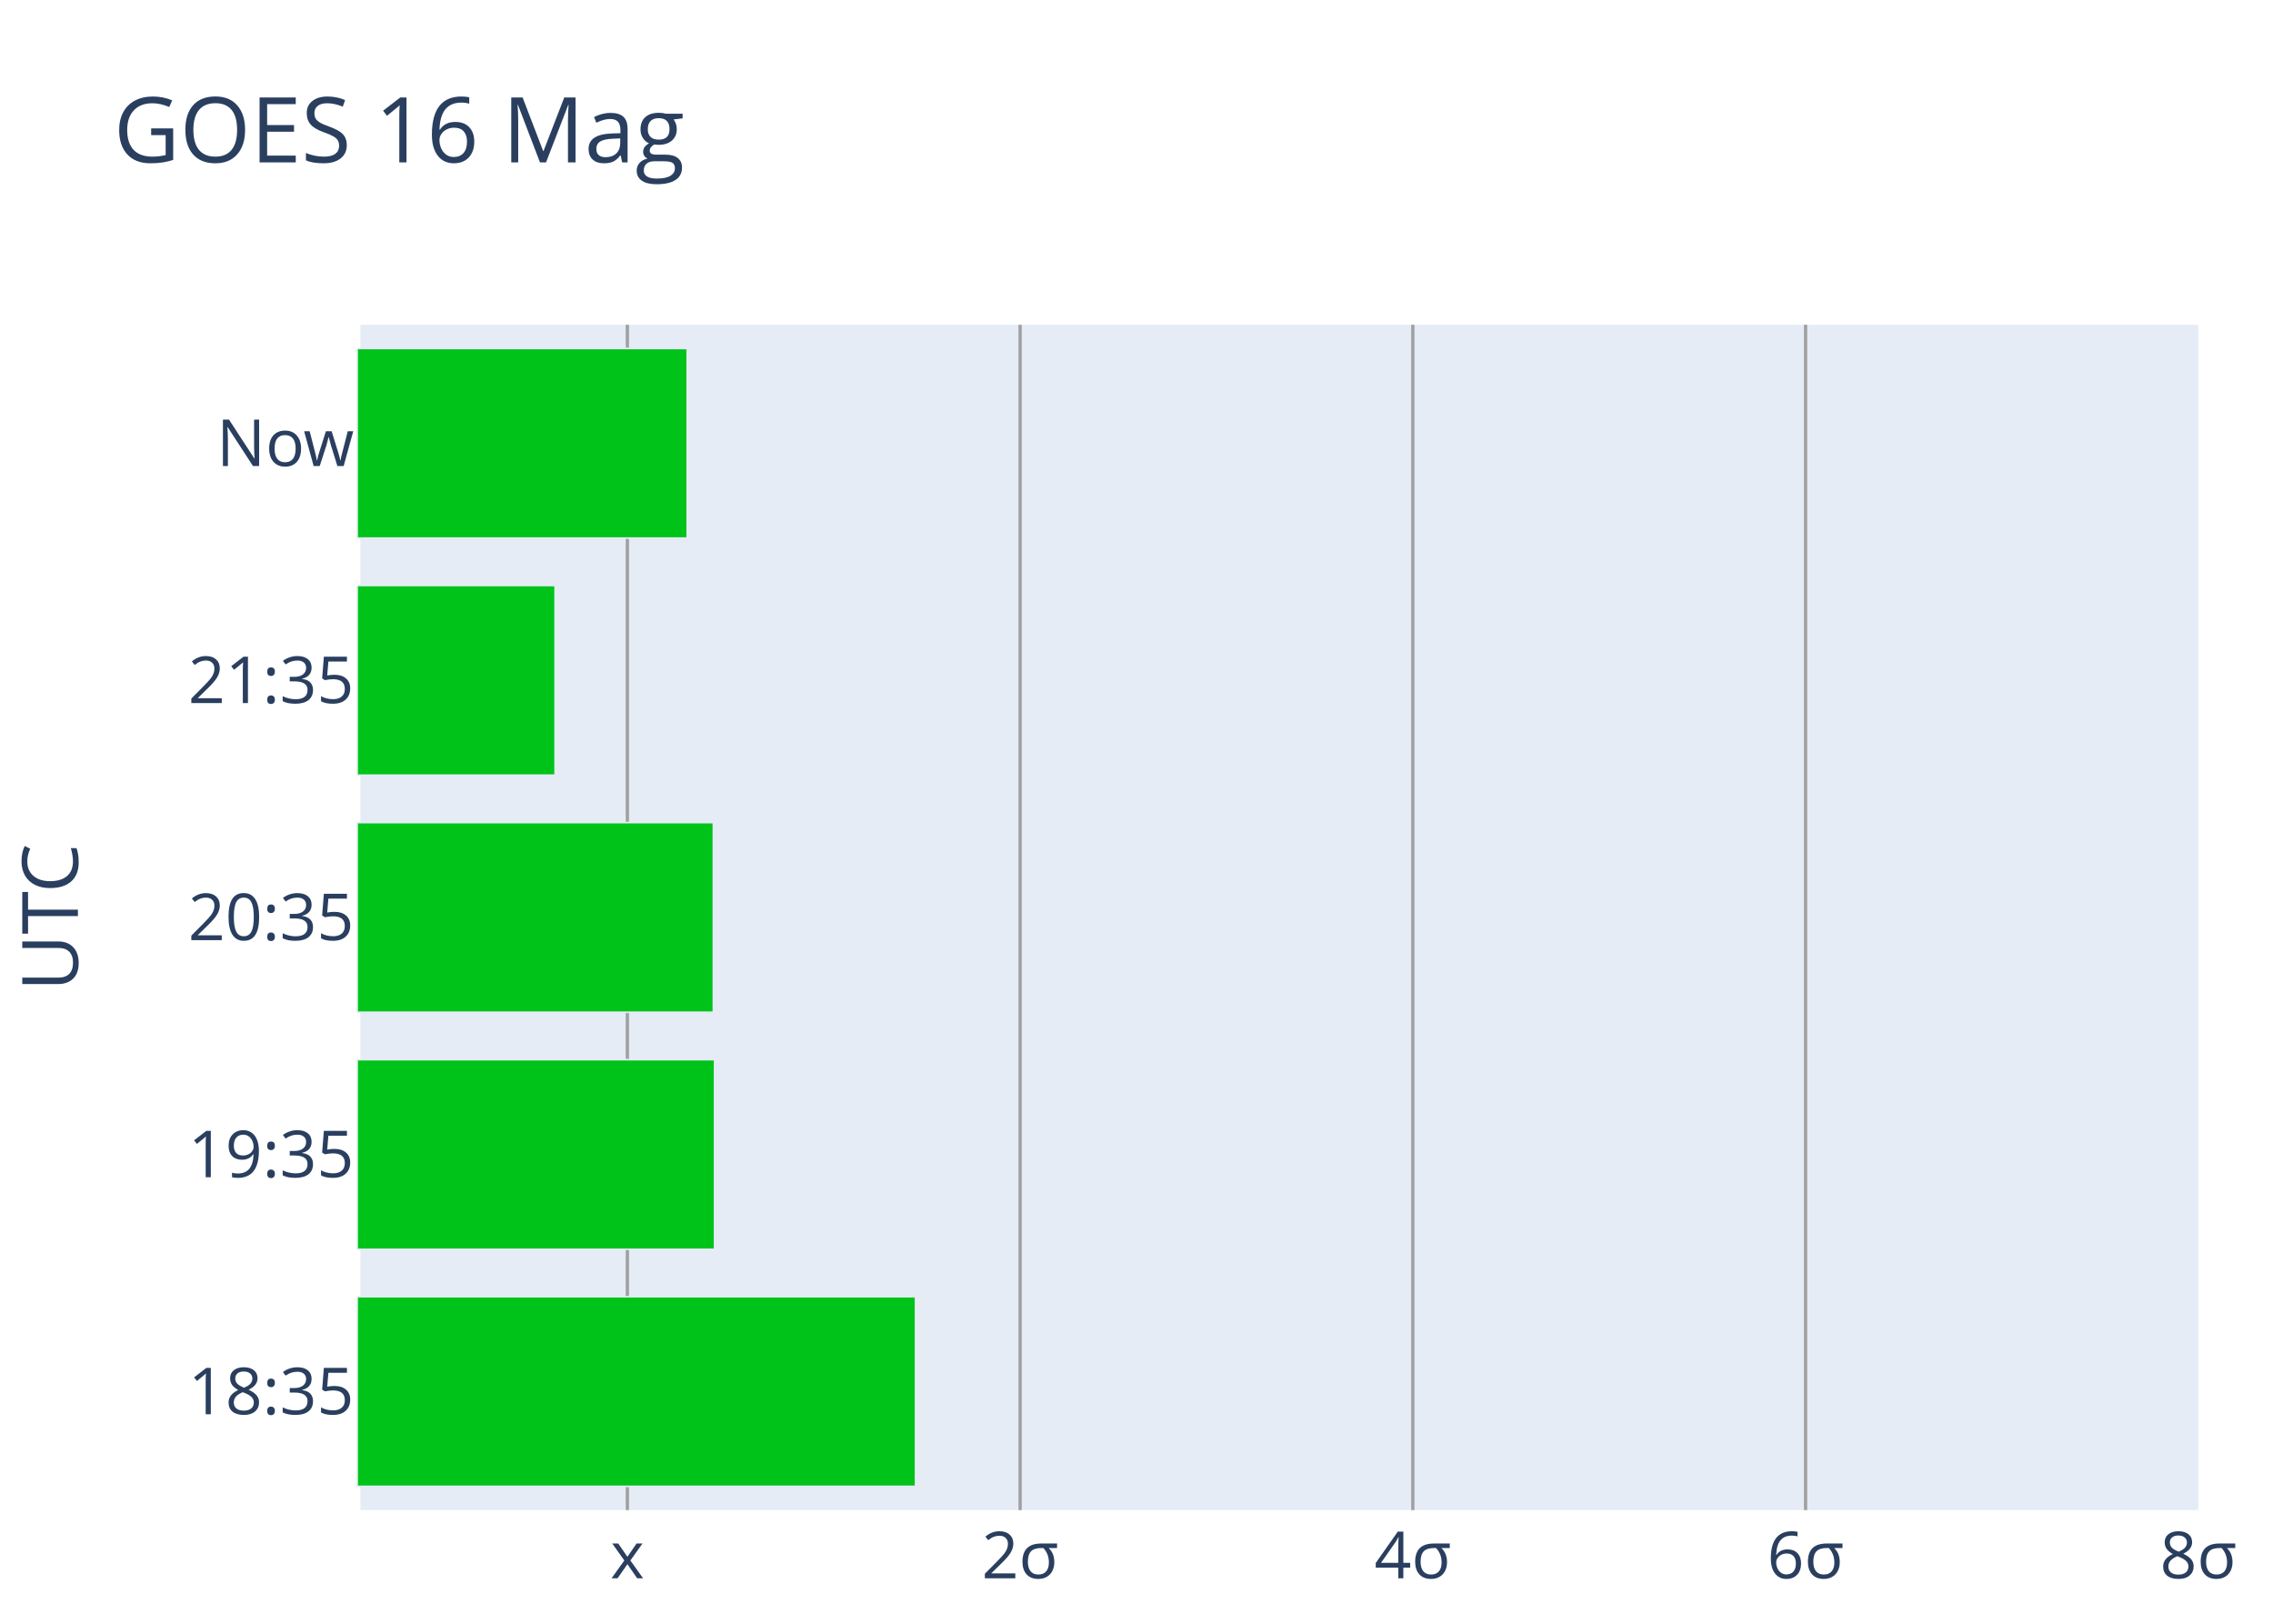
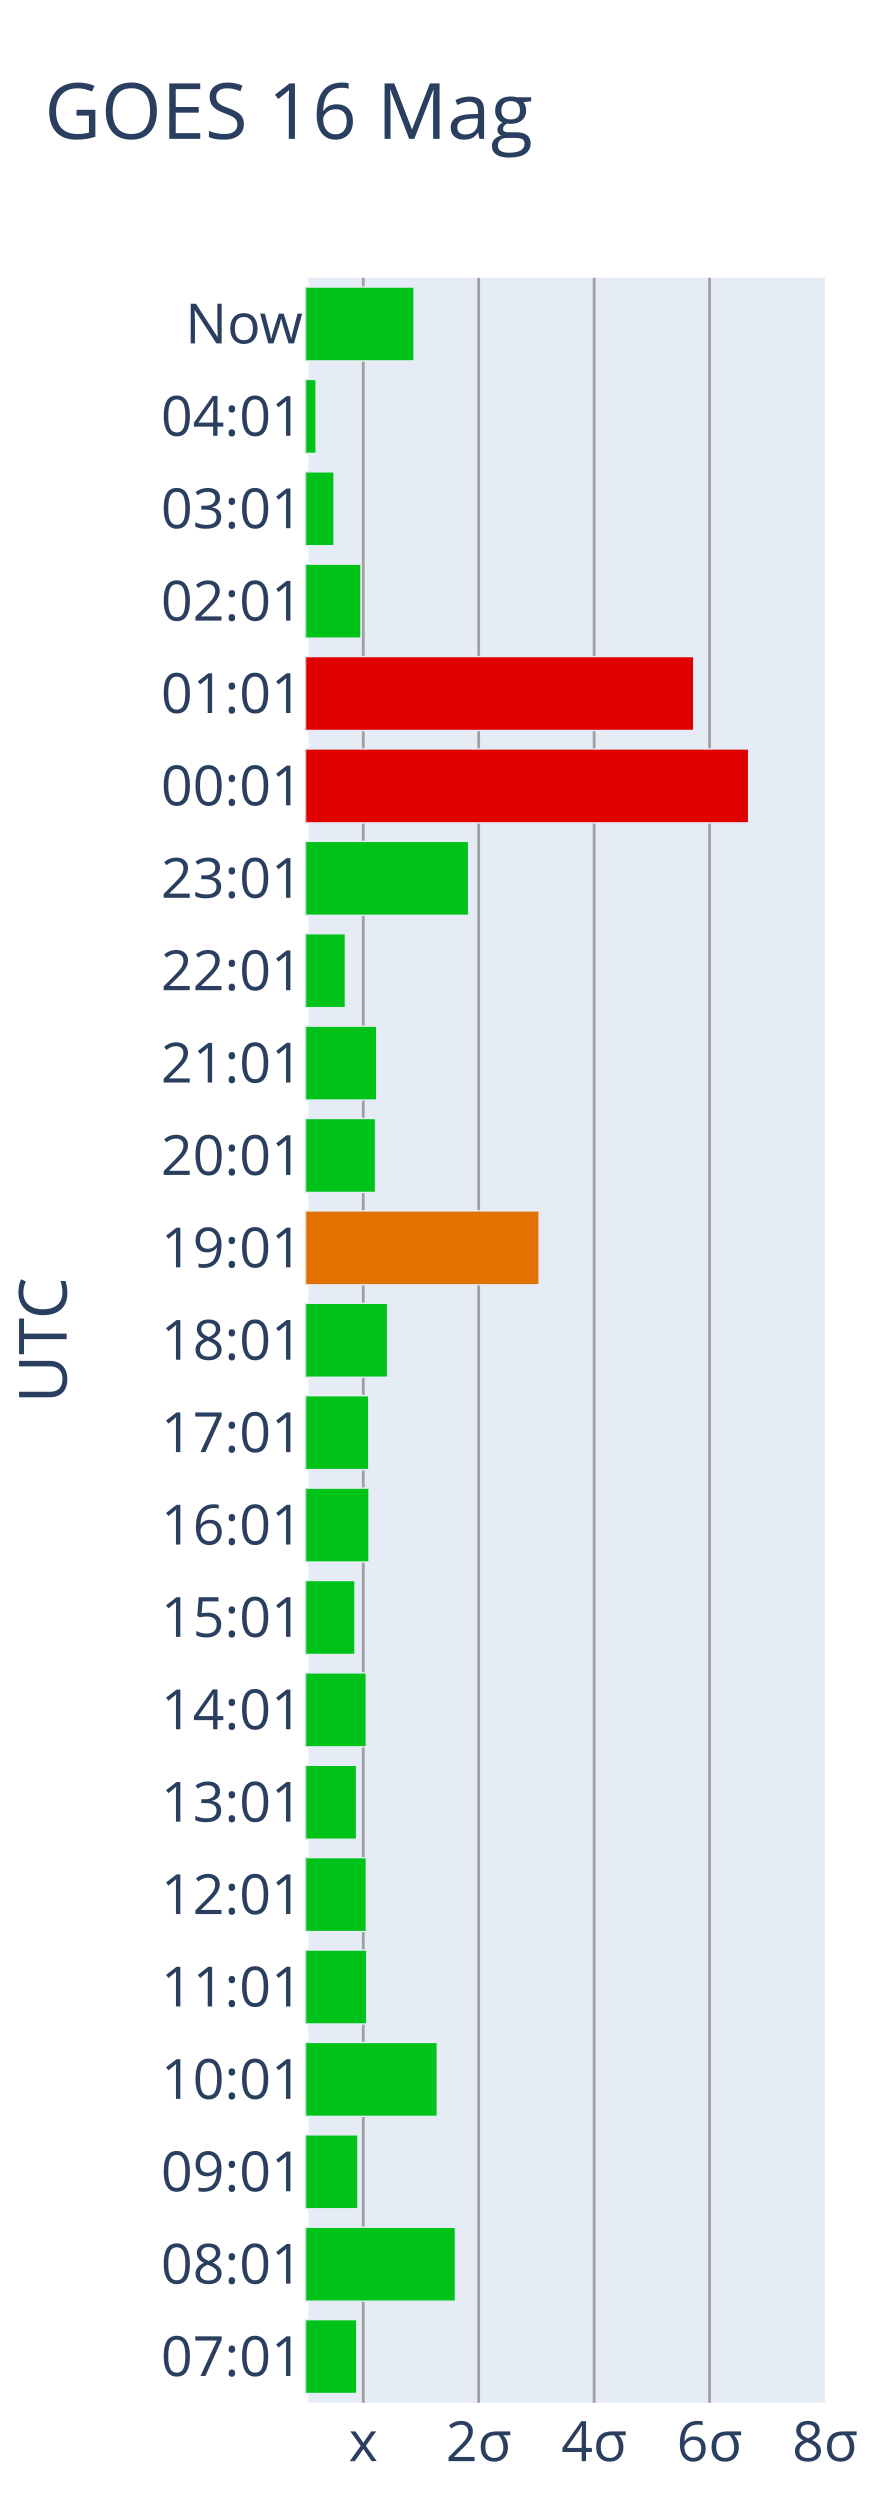
- <svg xmlns="http://www.w3.org/2000/svg" class="main-svg" width="700" height="500" style="" viewBox="0 0 700 500">
-   <rect x="0" y="0" width="700" height="500" style="fill: rgb(255, 255, 255); fill-opacity: 1;" />
-   <defs id="defs-9f70d0">
+ <svg xmlns="http://www.w3.org/2000/svg" class="main-svg" width="320" height="900" style="" viewBox="0 0 320 900">
+   <rect x="0" y="0" width="320" height="900" style="fill: rgb(255, 255, 255); fill-opacity: 1;" />
+   <defs id="defs-b5f7f6">
    <g class="clips">
-       <clipPath id="clip9f70d0xyplot" class="plotclip">
-         <rect width="567" height="365" />
-       </clipPath>
-       <clipPath class="axesclip" id="clip9f70d0x">
-         <rect x="110" y="0" width="567" height="500" />
-       </clipPath>
-       <clipPath class="axesclip" id="clip9f70d0y">
-         <rect x="0" y="100" width="700" height="365" />
-       </clipPath>
-       <clipPath class="axesclip" id="clip9f70d0xy">
-         <rect x="110" y="100" width="567" height="365" />
+       <clipPath id="clipb5f7f6xyplot" class="plotclip">
+         <rect width="187" height="765" />
+       </clipPath>
+       <clipPath class="axesclip" id="clipb5f7f6x">
+         <rect x="110" y="0" width="187" height="900" />
+       </clipPath>
+       <clipPath class="axesclip" id="clipb5f7f6y">
+         <rect x="0" y="100" width="320" height="765" />
+       </clipPath>
+       <clipPath class="axesclip" id="clipb5f7f6xy">
+         <rect x="110" y="100" width="187" height="765" />
      </clipPath>
    </g>
    <g class="gradients" />
  </defs>
  <g class="bglayer">
-     <rect class="bg" x="110" y="100" width="567" height="365" style="fill: rgb(229, 236, 246); fill-opacity: 1; stroke-width: 0;" />
+     <rect class="bg" x="110" y="100" width="187" height="765" style="fill: rgb(229, 236, 246); fill-opacity: 1; stroke-width: 0;" />
  </g>
  <g class="layer-below">
    <g class="imagelayer" />
    <g class="shapelayer" />
  </g>
  <g class="cartesianlayer">
    <g class="subplot xy">
      <g class="layer-subplot">
        <g class="shapelayer" />
        <g class="imagelayer" />
      </g>
      <g class="gridlayer">
        <g class="x">
-           <path class="xgrid crisp" transform="translate(193.21,0)" d="M0,100v365" style="stroke: rgb(160, 160, 160); stroke-opacity: 1; stroke-width: 1px;" />
-           <path class="xgrid crisp" transform="translate(314.16,0)" d="M0,100v365" style="stroke: rgb(160, 160, 160); stroke-opacity: 1; stroke-width: 1px;" />
-           <path class="xgrid crisp" transform="translate(435.1,0)" d="M0,100v365" style="stroke: rgb(160, 160, 160); stroke-opacity: 1; stroke-width: 1px;" />
-           <path class="xgrid crisp" transform="translate(556.05,0)" d="M0,100v365" style="stroke: rgb(160, 160, 160); stroke-opacity: 1; stroke-width: 1px;" />
+           <path class="xgrid crisp" transform="translate(130.78,0)" d="M0,100v765" style="stroke: rgb(160, 160, 160); stroke-opacity: 1; stroke-width: 1px;" />
+           <path class="xgrid crisp" transform="translate(172.33,0)" d="M0,100v765" style="stroke: rgb(160, 160, 160); stroke-opacity: 1; stroke-width: 1px;" />
+           <path class="xgrid crisp" transform="translate(213.89,0)" d="M0,100v765" style="stroke: rgb(160, 160, 160); stroke-opacity: 1; stroke-width: 1px;" />
+           <path class="xgrid crisp" transform="translate(255.44,0)" d="M0,100v765" style="stroke: rgb(160, 160, 160); stroke-opacity: 1; stroke-width: 1px;" />
        </g>
        <g class="y" />
      </g>
      <g class="zerolinelayer">
-         <path class="xzl zl crisp" transform="translate(110,0)" d="M0,100v365" style="stroke: rgb(255, 255, 255); stroke-opacity: 1; stroke-width: 2px;" />
+         <path class="xzl zl crisp" transform="translate(110,0)" d="M0,100v765" style="stroke: rgb(255, 255, 255); stroke-opacity: 1; stroke-width: 2px;" />
      </g>
      <path class="xlines-below" />
      <path class="ylines-below" />
      <g class="overlines-below" />
      <g class="xaxislayer-below" />
      <g class="yaxislayer-below" />
      <g class="overaxes-below" />
-       <g class="plot" transform="translate(110,100)" clip-path="url('#clip9f70d0xyplot')">
+       <g class="plot" transform="translate(110,100)" clip-path="url('#clipb5f7f6xyplot')">
        <g class="barlayer mlayer">
          <g class="trace bars" style="opacity: 1;">
            <g class="points">
              <g class="point">
-                 <path d="M0,357.7V299.3H171.95V357.7Z" style="vector-effect: non-scaling-stroke; opacity: 1; stroke-width: 0.5px; fill: rgb(0, 195, 26); fill-opacity: 1; stroke: rgb(229, 236, 246); stroke-opacity: 1;" />
-               </g>
-               <g class="point">
-                 <path d="M0,284.7V226.3H110.07V284.7Z" style="vector-effect: non-scaling-stroke; opacity: 1; stroke-width: 0.5px; fill: rgb(0, 195, 26); fill-opacity: 1; stroke: rgb(229, 236, 246); stroke-opacity: 1;" />
-               </g>
-               <g class="point">
-                 <path d="M0,211.7V153.3H109.69V211.7Z" style="vector-effect: non-scaling-stroke; opacity: 1; stroke-width: 0.5px; fill: rgb(0, 195, 26); fill-opacity: 1; stroke: rgb(229, 236, 246); stroke-opacity: 1;" />
-               </g>
-               <g class="point">
-                 <path d="M0,138.7V80.3H60.96V138.7Z" style="vector-effect: non-scaling-stroke; opacity: 1; stroke-width: 0.5px; fill: rgb(0, 195, 26); fill-opacity: 1; stroke: rgb(229, 236, 246); stroke-opacity: 1;" />
-               </g>
-               <g class="point">
-                 <path d="M0,65.7V7.3H101.64V65.7Z" style="vector-effect: non-scaling-stroke; opacity: 1; stroke-width: 0.5px; fill: rgb(0, 195, 26); fill-opacity: 1; stroke: rgb(229, 236, 246); stroke-opacity: 1;" />
+                 <path d="M0,761.67V735.07H18.45V761.67Z" style="vector-effect: non-scaling-stroke; opacity: 1; stroke-width: 0.5px; fill: rgb(0, 195, 26); fill-opacity: 1; stroke: rgb(229, 236, 246); stroke-opacity: 1;" />
+               </g>
+               <g class="point">
+                 <path d="M0,728.41V701.8H53.94V728.41Z" style="vector-effect: non-scaling-stroke; opacity: 1; stroke-width: 0.5px; fill: rgb(0, 195, 26); fill-opacity: 1; stroke: rgb(229, 236, 246); stroke-opacity: 1;" />
+               </g>
+               <g class="point">
+                 <path d="M0,695.15V668.54H18.86V695.15Z" style="vector-effect: non-scaling-stroke; opacity: 1; stroke-width: 0.5px; fill: rgb(0, 195, 26); fill-opacity: 1; stroke: rgb(229, 236, 246); stroke-opacity: 1;" />
+               </g>
+               <g class="point">
+                 <path d="M0,661.89V635.28H47.43V661.89Z" style="vector-effect: non-scaling-stroke; opacity: 1; stroke-width: 0.5px; fill: rgb(0, 195, 26); fill-opacity: 1; stroke: rgb(229, 236, 246); stroke-opacity: 1;" />
+               </g>
+               <g class="point">
+                 <path d="M0,628.63V602.02H22.04V628.63Z" style="vector-effect: non-scaling-stroke; opacity: 1; stroke-width: 0.5px; fill: rgb(0, 195, 26); fill-opacity: 1; stroke: rgb(229, 236, 246); stroke-opacity: 1;" />
+               </g>
+               <g class="point">
+                 <path d="M0,595.37V568.76H21.88V595.37Z" style="vector-effect: non-scaling-stroke; opacity: 1; stroke-width: 0.5px; fill: rgb(0, 195, 26); fill-opacity: 1; stroke: rgb(229, 236, 246); stroke-opacity: 1;" />
+               </g>
+               <g class="point">
+                 <path d="M0,562.11V535.5H18.37V562.11Z" style="vector-effect: non-scaling-stroke; opacity: 1; stroke-width: 0.5px; fill: rgb(0, 195, 26); fill-opacity: 1; stroke: rgb(229, 236, 246); stroke-opacity: 1;" />
+               </g>
+               <g class="point">
+                 <path d="M0,528.85V502.24H21.85V528.85Z" style="vector-effect: non-scaling-stroke; opacity: 1; stroke-width: 0.5px; fill: rgb(0, 195, 26); fill-opacity: 1; stroke: rgb(229, 236, 246); stroke-opacity: 1;" />
+               </g>
+               <g class="point">
+                 <path d="M0,495.59V468.98H17.79V495.59Z" style="vector-effect: non-scaling-stroke; opacity: 1; stroke-width: 0.5px; fill: rgb(0, 195, 26); fill-opacity: 1; stroke: rgb(229, 236, 246); stroke-opacity: 1;" />
+               </g>
+               <g class="point">
+                 <path d="M0,462.33V435.72H22.85V462.33Z" style="vector-effect: non-scaling-stroke; opacity: 1; stroke-width: 0.5px; fill: rgb(0, 195, 26); fill-opacity: 1; stroke: rgb(229, 236, 246); stroke-opacity: 1;" />
+               </g>
+               <g class="point">
+                 <path d="M0,429.07V402.46H22.77V429.07Z" style="vector-effect: non-scaling-stroke; opacity: 1; stroke-width: 0.5px; fill: rgb(0, 195, 26); fill-opacity: 1; stroke: rgb(229, 236, 246); stroke-opacity: 1;" />
+               </g>
+               <g class="point">
+                 <path d="M0,395.8V369.2H29.52V395.8Z" style="vector-effect: non-scaling-stroke; opacity: 1; stroke-width: 0.5px; fill: rgb(0, 195, 26); fill-opacity: 1; stroke: rgb(229, 236, 246); stroke-opacity: 1;" />
+               </g>
+               <g class="point">
+                 <path d="M0,362.54V335.93H84.07V362.54Z" style="vector-effect: non-scaling-stroke; opacity: 1; stroke-width: 0.5px; fill: rgb(225, 113, 0); fill-opacity: 1; stroke: rgb(229, 236, 246); stroke-opacity: 1;" />
+               </g>
+               <g class="point">
+                 <path d="M0,329.28V302.67H25.19V329.28Z" style="vector-effect: non-scaling-stroke; opacity: 1; stroke-width: 0.5px; fill: rgb(0, 195, 26); fill-opacity: 1; stroke: rgb(229, 236, 246); stroke-opacity: 1;" />
+               </g>
+               <g class="point">
+                 <path d="M0,296.02V269.41H25.63V296.02Z" style="vector-effect: non-scaling-stroke; opacity: 1; stroke-width: 0.5px; fill: rgb(0, 195, 26); fill-opacity: 1; stroke: rgb(229, 236, 246); stroke-opacity: 1;" />
+               </g>
+               <g class="point">
+                 <path d="M0,262.76V236.15H14.34V262.76Z" style="vector-effect: non-scaling-stroke; opacity: 1; stroke-width: 0.5px; fill: rgb(0, 195, 26); fill-opacity: 1; stroke: rgb(229, 236, 246); stroke-opacity: 1;" />
+               </g>
+               <g class="point">
+                 <path d="M0,229.5V202.89H58.7V229.5Z" style="vector-effect: non-scaling-stroke; opacity: 1; stroke-width: 0.5px; fill: rgb(0, 195, 26); fill-opacity: 1; stroke: rgb(229, 236, 246); stroke-opacity: 1;" />
+               </g>
+               <g class="point">
+                 <path d="M0,196.24V169.63H159.51V196.24Z" style="vector-effect: non-scaling-stroke; opacity: 1; stroke-width: 0.5px; fill: rgb(225, 0, 0); fill-opacity: 1; stroke: rgb(229, 236, 246); stroke-opacity: 1;" />
+               </g>
+               <g class="point">
+                 <path d="M0,162.98V136.37H139.75V162.98Z" style="vector-effect: non-scaling-stroke; opacity: 1; stroke-width: 0.5px; fill: rgb(225, 0, 0); fill-opacity: 1; stroke: rgb(229, 236, 246); stroke-opacity: 1;" />
+               </g>
+               <g class="point">
+                 <path d="M0,129.72V103.11H19.95V129.72Z" style="vector-effect: non-scaling-stroke; opacity: 1; stroke-width: 0.5px; fill: rgb(0, 195, 26); fill-opacity: 1; stroke: rgb(229, 236, 246); stroke-opacity: 1;" />
+               </g>
+               <g class="point">
+                 <path d="M0,96.46V69.85H10.25V96.46Z" style="vector-effect: non-scaling-stroke; opacity: 1; stroke-width: 0.5px; fill: rgb(0, 195, 26); fill-opacity: 1; stroke: rgb(229, 236, 246); stroke-opacity: 1;" />
+               </g>
+               <g class="point">
+                 <path d="M0,63.2V36.59H3.79V63.2Z" style="vector-effect: non-scaling-stroke; opacity: 1; stroke-width: 0.5px; fill: rgb(0, 195, 26); fill-opacity: 1; stroke: rgb(229, 236, 246); stroke-opacity: 1;" />
+               </g>
+               <g class="point">
+                 <path d="M0,29.93V3.33H39.06V29.93Z" style="vector-effect: non-scaling-stroke; opacity: 1; stroke-width: 0.5px; fill: rgb(0, 195, 26); fill-opacity: 1; stroke: rgb(229, 236, 246); stroke-opacity: 1;" />
              </g>
            </g>
          </g>
        </g>
      </g>
      <g class="overplot" />
      <path class="xlines-above crisp" d="M0,0" style="fill: none;" />
      <path class="ylines-above crisp" d="M0,0" style="fill: none;" />
      <g class="overlines-above" />
      <g class="xaxislayer-above">
        <g class="xtick">
-           <text text-anchor="middle" x="0" y="486" transform="translate(193.21,0)" style="font-family: 'Open Sans', verdana, arial, sans-serif; font-size: 20px; fill: rgb(42, 63, 95); fill-opacity: 1; white-space: pre;">x</text>
-         </g>
-         <g class="xtick">
-           <text text-anchor="middle" x="0" y="486" transform="translate(314.16,0)" style="font-family: 'Open Sans', verdana, arial, sans-serif; font-size: 20px; fill: rgb(42, 63, 95); fill-opacity: 1; white-space: pre;">2σ</text>
-         </g>
-         <g class="xtick">
-           <text text-anchor="middle" x="0" y="486" transform="translate(435.1,0)" style="font-family: 'Open Sans', verdana, arial, sans-serif; font-size: 20px; fill: rgb(42, 63, 95); fill-opacity: 1; white-space: pre;">4σ</text>
-         </g>
-         <g class="xtick">
-           <text text-anchor="middle" x="0" y="486" transform="translate(556.05,0)" style="font-family: 'Open Sans', verdana, arial, sans-serif; font-size: 20px; fill: rgb(42, 63, 95); fill-opacity: 1; white-space: pre;">6σ</text>
-         </g>
-         <g class="xtick">
-           <text text-anchor="middle" x="0" y="486" transform="translate(677,0)" style="font-family: 'Open Sans', verdana, arial, sans-serif; font-size: 20px; fill: rgb(42, 63, 95); fill-opacity: 1; white-space: pre;">8σ</text>
+           <text text-anchor="middle" x="0" y="886" transform="translate(130.78,0)" style="font-family: 'Open Sans', verdana, arial, sans-serif; font-size: 20px; fill: rgb(42, 63, 95); fill-opacity: 1; white-space: pre;">x</text>
+         </g>
+         <g class="xtick">
+           <text text-anchor="middle" x="0" y="886" transform="translate(172.33,0)" style="font-family: 'Open Sans', verdana, arial, sans-serif; font-size: 20px; fill: rgb(42, 63, 95); fill-opacity: 1; white-space: pre;">2σ</text>
+         </g>
+         <g class="xtick">
+           <text text-anchor="middle" x="0" y="886" transform="translate(213.89,0)" style="font-family: 'Open Sans', verdana, arial, sans-serif; font-size: 20px; fill: rgb(42, 63, 95); fill-opacity: 1; white-space: pre;">4σ</text>
+         </g>
+         <g class="xtick">
+           <text text-anchor="middle" x="0" y="886" transform="translate(255.44,0)" style="font-family: 'Open Sans', verdana, arial, sans-serif; font-size: 20px; fill: rgb(42, 63, 95); fill-opacity: 1; white-space: pre;">6σ</text>
+         </g>
+         <g class="xtick">
+           <text text-anchor="middle" x="0" y="886" transform="translate(297,0)" style="font-family: 'Open Sans', verdana, arial, sans-serif; font-size: 20px; fill: rgb(42, 63, 95); fill-opacity: 1; white-space: pre;">8σ</text>
        </g>
      </g>
      <g class="yaxislayer-above">
        <g class="ytick">
-           <text text-anchor="end" x="109" y="7" transform="translate(0,428.5)" style="font-family: 'Open Sans', verdana, arial, sans-serif; font-size: 20px; fill: rgb(42, 63, 95); fill-opacity: 1; white-space: pre;">18:35 </text>
-         </g>
-         <g class="ytick">
-           <text text-anchor="end" x="109" y="7" transform="translate(0,355.5)" style="font-family: 'Open Sans', verdana, arial, sans-serif; font-size: 20px; fill: rgb(42, 63, 95); fill-opacity: 1; white-space: pre;">19:35 </text>
-         </g>
-         <g class="ytick">
-           <text text-anchor="end" x="109" y="7" transform="translate(0,282.5)" style="font-family: 'Open Sans', verdana, arial, sans-serif; font-size: 20px; fill: rgb(42, 63, 95); fill-opacity: 1; white-space: pre;">20:35 </text>
-         </g>
-         <g class="ytick">
-           <text text-anchor="end" x="109" y="7" transform="translate(0,209.5)" style="font-family: 'Open Sans', verdana, arial, sans-serif; font-size: 20px; fill: rgb(42, 63, 95); fill-opacity: 1; white-space: pre;">21:35 </text>
-         </g>
-         <g class="ytick">
-           <text text-anchor="end" x="109" y="7" transform="translate(0,136.5)" style="font-family: 'Open Sans', verdana, arial, sans-serif; font-size: 20px; fill: rgb(42, 63, 95); fill-opacity: 1; white-space: pre;">Now </text>
+           <text text-anchor="end" x="109" y="7" transform="translate(0,848.37)" style="font-family: 'Open Sans', verdana, arial, sans-serif; font-size: 20px; fill: rgb(42, 63, 95); fill-opacity: 1; white-space: pre;">07:01 </text>
+         </g>
+         <g class="ytick">
+           <text text-anchor="end" x="109" y="7" transform="translate(0,815.11)" style="font-family: 'Open Sans', verdana, arial, sans-serif; font-size: 20px; fill: rgb(42, 63, 95); fill-opacity: 1; white-space: pre;">08:01 </text>
+         </g>
+         <g class="ytick">
+           <text text-anchor="end" x="109" y="7" transform="translate(0,781.85)" style="font-family: 'Open Sans', verdana, arial, sans-serif; font-size: 20px; fill: rgb(42, 63, 95); fill-opacity: 1; white-space: pre;">09:01 </text>
+         </g>
+         <g class="ytick">
+           <text text-anchor="end" x="109" y="7" transform="translate(0,748.59)" style="font-family: 'Open Sans', verdana, arial, sans-serif; font-size: 20px; fill: rgb(42, 63, 95); fill-opacity: 1; white-space: pre;">10:01 </text>
+         </g>
+         <g class="ytick">
+           <text text-anchor="end" x="109" y="7" transform="translate(0,715.33)" style="font-family: 'Open Sans', verdana, arial, sans-serif; font-size: 20px; fill: rgb(42, 63, 95); fill-opacity: 1; white-space: pre;">11:01 </text>
+         </g>
+         <g class="ytick">
+           <text text-anchor="end" x="109" y="7" transform="translate(0,682.07)" style="font-family: 'Open Sans', verdana, arial, sans-serif; font-size: 20px; fill: rgb(42, 63, 95); fill-opacity: 1; white-space: pre;">12:01 </text>
+         </g>
+         <g class="ytick">
+           <text text-anchor="end" x="109" y="7" transform="translate(0,648.8)" style="font-family: 'Open Sans', verdana, arial, sans-serif; font-size: 20px; fill: rgb(42, 63, 95); fill-opacity: 1; white-space: pre;">13:01 </text>
+         </g>
+         <g class="ytick">
+           <text text-anchor="end" x="109" y="7" transform="translate(0,615.54)" style="font-family: 'Open Sans', verdana, arial, sans-serif; font-size: 20px; fill: rgb(42, 63, 95); fill-opacity: 1; white-space: pre;">14:01 </text>
+         </g>
+         <g class="ytick">
+           <text text-anchor="end" x="109" y="7" transform="translate(0,582.28)" style="font-family: 'Open Sans', verdana, arial, sans-serif; font-size: 20px; fill: rgb(42, 63, 95); fill-opacity: 1; white-space: pre;">15:01 </text>
+         </g>
+         <g class="ytick">
+           <text text-anchor="end" x="109" y="7" transform="translate(0,549.02)" style="font-family: 'Open Sans', verdana, arial, sans-serif; font-size: 20px; fill: rgb(42, 63, 95); fill-opacity: 1; white-space: pre;">16:01 </text>
+         </g>
+         <g class="ytick">
+           <text text-anchor="end" x="109" y="7" transform="translate(0,515.76)" style="font-family: 'Open Sans', verdana, arial, sans-serif; font-size: 20px; fill: rgb(42, 63, 95); fill-opacity: 1; white-space: pre;">17:01 </text>
+         </g>
+         <g class="ytick">
+           <text text-anchor="end" x="109" y="7" transform="translate(0,482.5)" style="font-family: 'Open Sans', verdana, arial, sans-serif; font-size: 20px; fill: rgb(42, 63, 95); fill-opacity: 1; white-space: pre;">18:01 </text>
+         </g>
+         <g class="ytick">
+           <text text-anchor="end" x="109" y="7" transform="translate(0,449.24)" style="font-family: 'Open Sans', verdana, arial, sans-serif; font-size: 20px; fill: rgb(42, 63, 95); fill-opacity: 1; white-space: pre;">19:01 </text>
+         </g>
+         <g class="ytick">
+           <text text-anchor="end" x="109" y="7" transform="translate(0,415.98)" style="font-family: 'Open Sans', verdana, arial, sans-serif; font-size: 20px; fill: rgb(42, 63, 95); fill-opacity: 1; white-space: pre;">20:01 </text>
+         </g>
+         <g class="ytick">
+           <text text-anchor="end" x="109" y="7" transform="translate(0,382.72)" style="font-family: 'Open Sans', verdana, arial, sans-serif; font-size: 20px; fill: rgb(42, 63, 95); fill-opacity: 1; white-space: pre;">21:01 </text>
+         </g>
+         <g class="ytick">
+           <text text-anchor="end" x="109" y="7" transform="translate(0,349.46)" style="font-family: 'Open Sans', verdana, arial, sans-serif; font-size: 20px; fill: rgb(42, 63, 95); fill-opacity: 1; white-space: pre;">22:01 </text>
+         </g>
+         <g class="ytick">
+           <text text-anchor="end" x="109" y="7" transform="translate(0,316.2)" style="font-family: 'Open Sans', verdana, arial, sans-serif; font-size: 20px; fill: rgb(42, 63, 95); fill-opacity: 1; white-space: pre;">23:01 </text>
+         </g>
+         <g class="ytick">
+           <text text-anchor="end" x="109" y="7" transform="translate(0,282.93)" style="font-family: 'Open Sans', verdana, arial, sans-serif; font-size: 20px; fill: rgb(42, 63, 95); fill-opacity: 1; white-space: pre;">00:01 </text>
+         </g>
+         <g class="ytick">
+           <text text-anchor="end" x="109" y="7" transform="translate(0,249.67)" style="font-family: 'Open Sans', verdana, arial, sans-serif; font-size: 20px; fill: rgb(42, 63, 95); fill-opacity: 1; white-space: pre;">01:01 </text>
+         </g>
+         <g class="ytick">
+           <text text-anchor="end" x="109" y="7" transform="translate(0,216.41)" style="font-family: 'Open Sans', verdana, arial, sans-serif; font-size: 20px; fill: rgb(42, 63, 95); fill-opacity: 1; white-space: pre;">02:01 </text>
+         </g>
+         <g class="ytick">
+           <text text-anchor="end" x="109" y="7" transform="translate(0,183.15)" style="font-family: 'Open Sans', verdana, arial, sans-serif; font-size: 20px; fill: rgb(42, 63, 95); fill-opacity: 1; white-space: pre;">03:01 </text>
+         </g>
+         <g class="ytick">
+           <text text-anchor="end" x="109" y="7" transform="translate(0,149.89)" style="font-family: 'Open Sans', verdana, arial, sans-serif; font-size: 20px; fill: rgb(42, 63, 95); fill-opacity: 1; white-space: pre;">04:01 </text>
+         </g>
+         <g class="ytick">
+           <text text-anchor="end" x="109" y="7" transform="translate(0,116.63)" style="font-family: 'Open Sans', verdana, arial, sans-serif; font-size: 20px; fill: rgb(42, 63, 95); fill-opacity: 1; white-space: pre;">Now </text>
        </g>
      </g>
      <g class="overaxes-above" />
    </g>
  </g>
  <g class="polarlayer" />
  <g class="ternarylayer" />
  <g class="geolayer" />
  <g class="funnelarealayer" />
  <g class="pielayer" />
  <g class="treemaplayer" />
  <g class="sunburstlayer" />
  <g class="glimages" />
-   <defs id="topdefs-9f70d0">
+   <defs id="topdefs-b5f7f6">
    <g class="clips" />
  </defs>
  <g class="layer-above">
    <g class="imagelayer" />
    <g class="shapelayer" />
  </g>
  <g class="infolayer">
    <g class="g-gtitle">
-       <text class="gtitle" x="35" y="50" text-anchor="start" dy="0em" style="font-family: 'Open Sans', verdana, arial, sans-serif; font-size: 28px; fill: rgb(42, 63, 95); opacity: 1; font-weight: normal; white-space: pre;">GOES 16 Mag</text>
+       <text class="gtitle" x="16" y="50" text-anchor="start" dy="0em" style="font-family: 'Open Sans', verdana, arial, sans-serif; font-size: 28px; fill: rgb(42, 63, 95); opacity: 1; font-weight: normal; white-space: pre;">GOES 16 Mag</text>
    </g>
    <g class="g-xtitle" />
    <g class="g-ytitle" transform="translate(13.78418,0)">
-       <text class="ytitle" transform="rotate(-90,10.21563,282.5)" x="10.216" y="282.5" text-anchor="middle" style="font-family: 'Open Sans', verdana, arial, sans-serif; font-size: 24px; fill: rgb(42, 63, 95); opacity: 1; font-weight: normal; white-space: pre;">UTC</text>
+       <text class="ytitle" transform="rotate(-90,10.21563,482.5)" x="10.216" y="482.5" text-anchor="middle" style="font-family: 'Open Sans', verdana, arial, sans-serif; font-size: 24px; fill: rgb(42, 63, 95); opacity: 1; font-weight: normal; white-space: pre;">UTC</text>
    </g>
  </g>
</svg>
